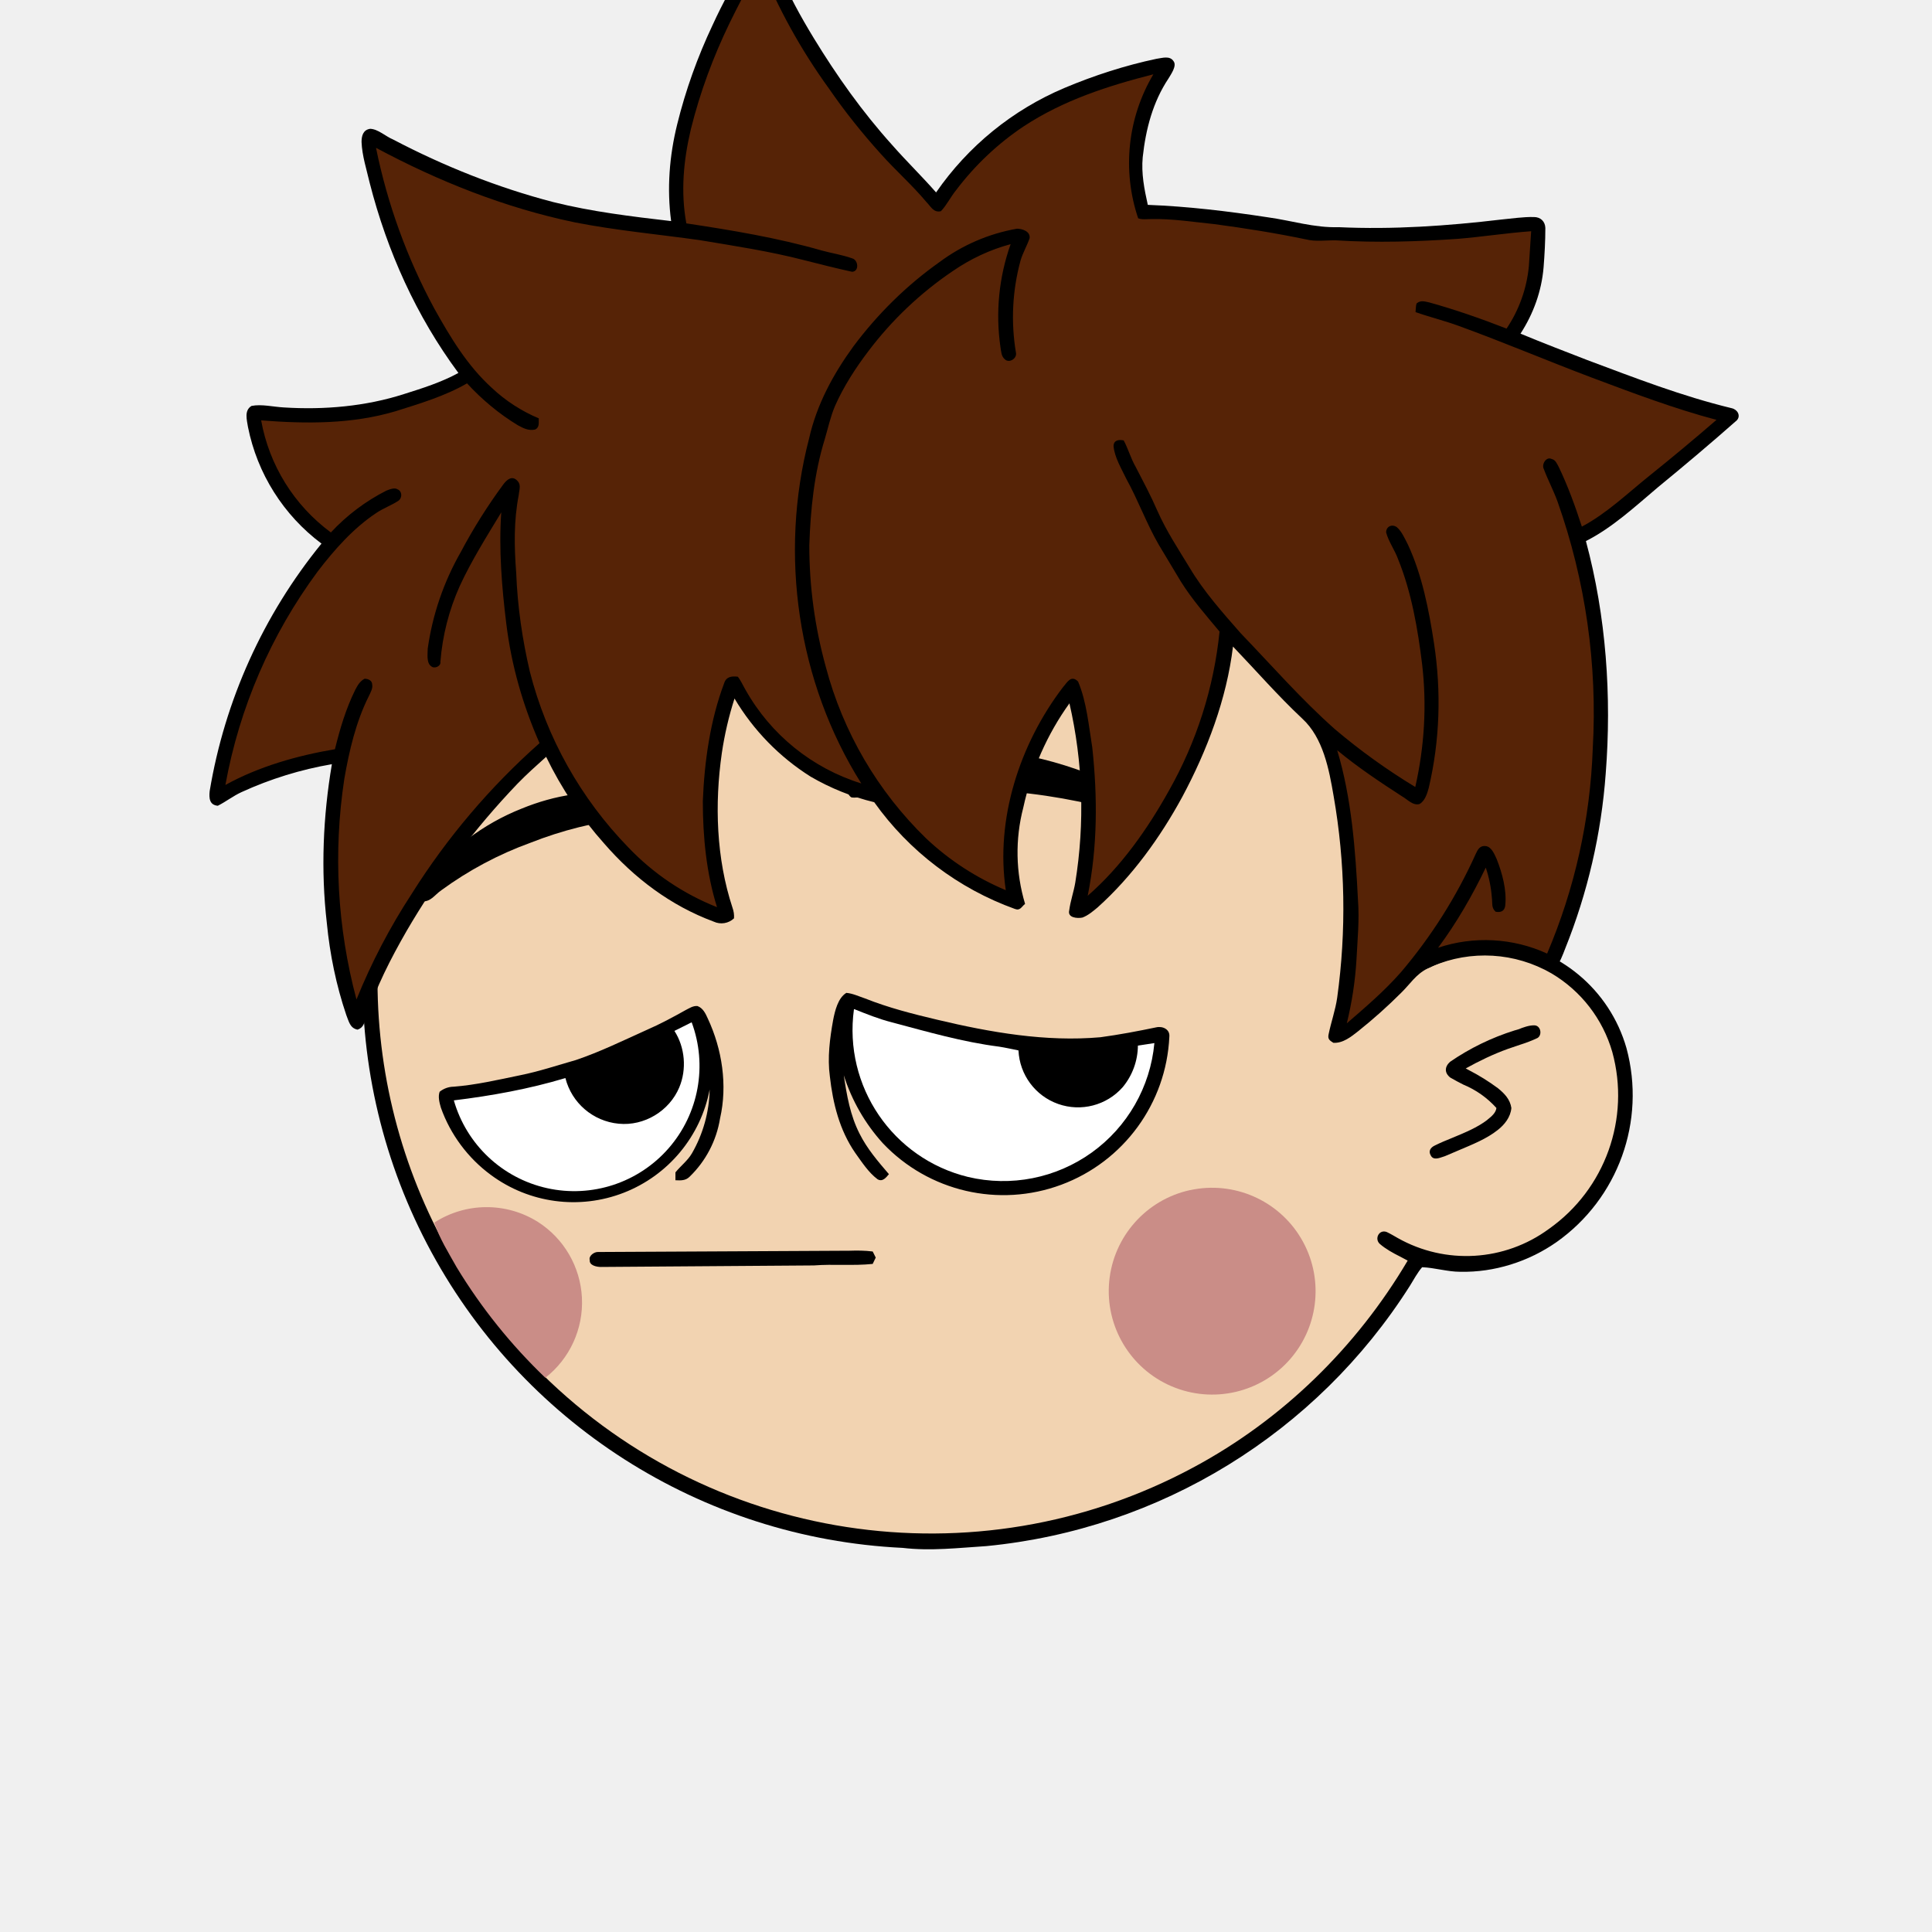
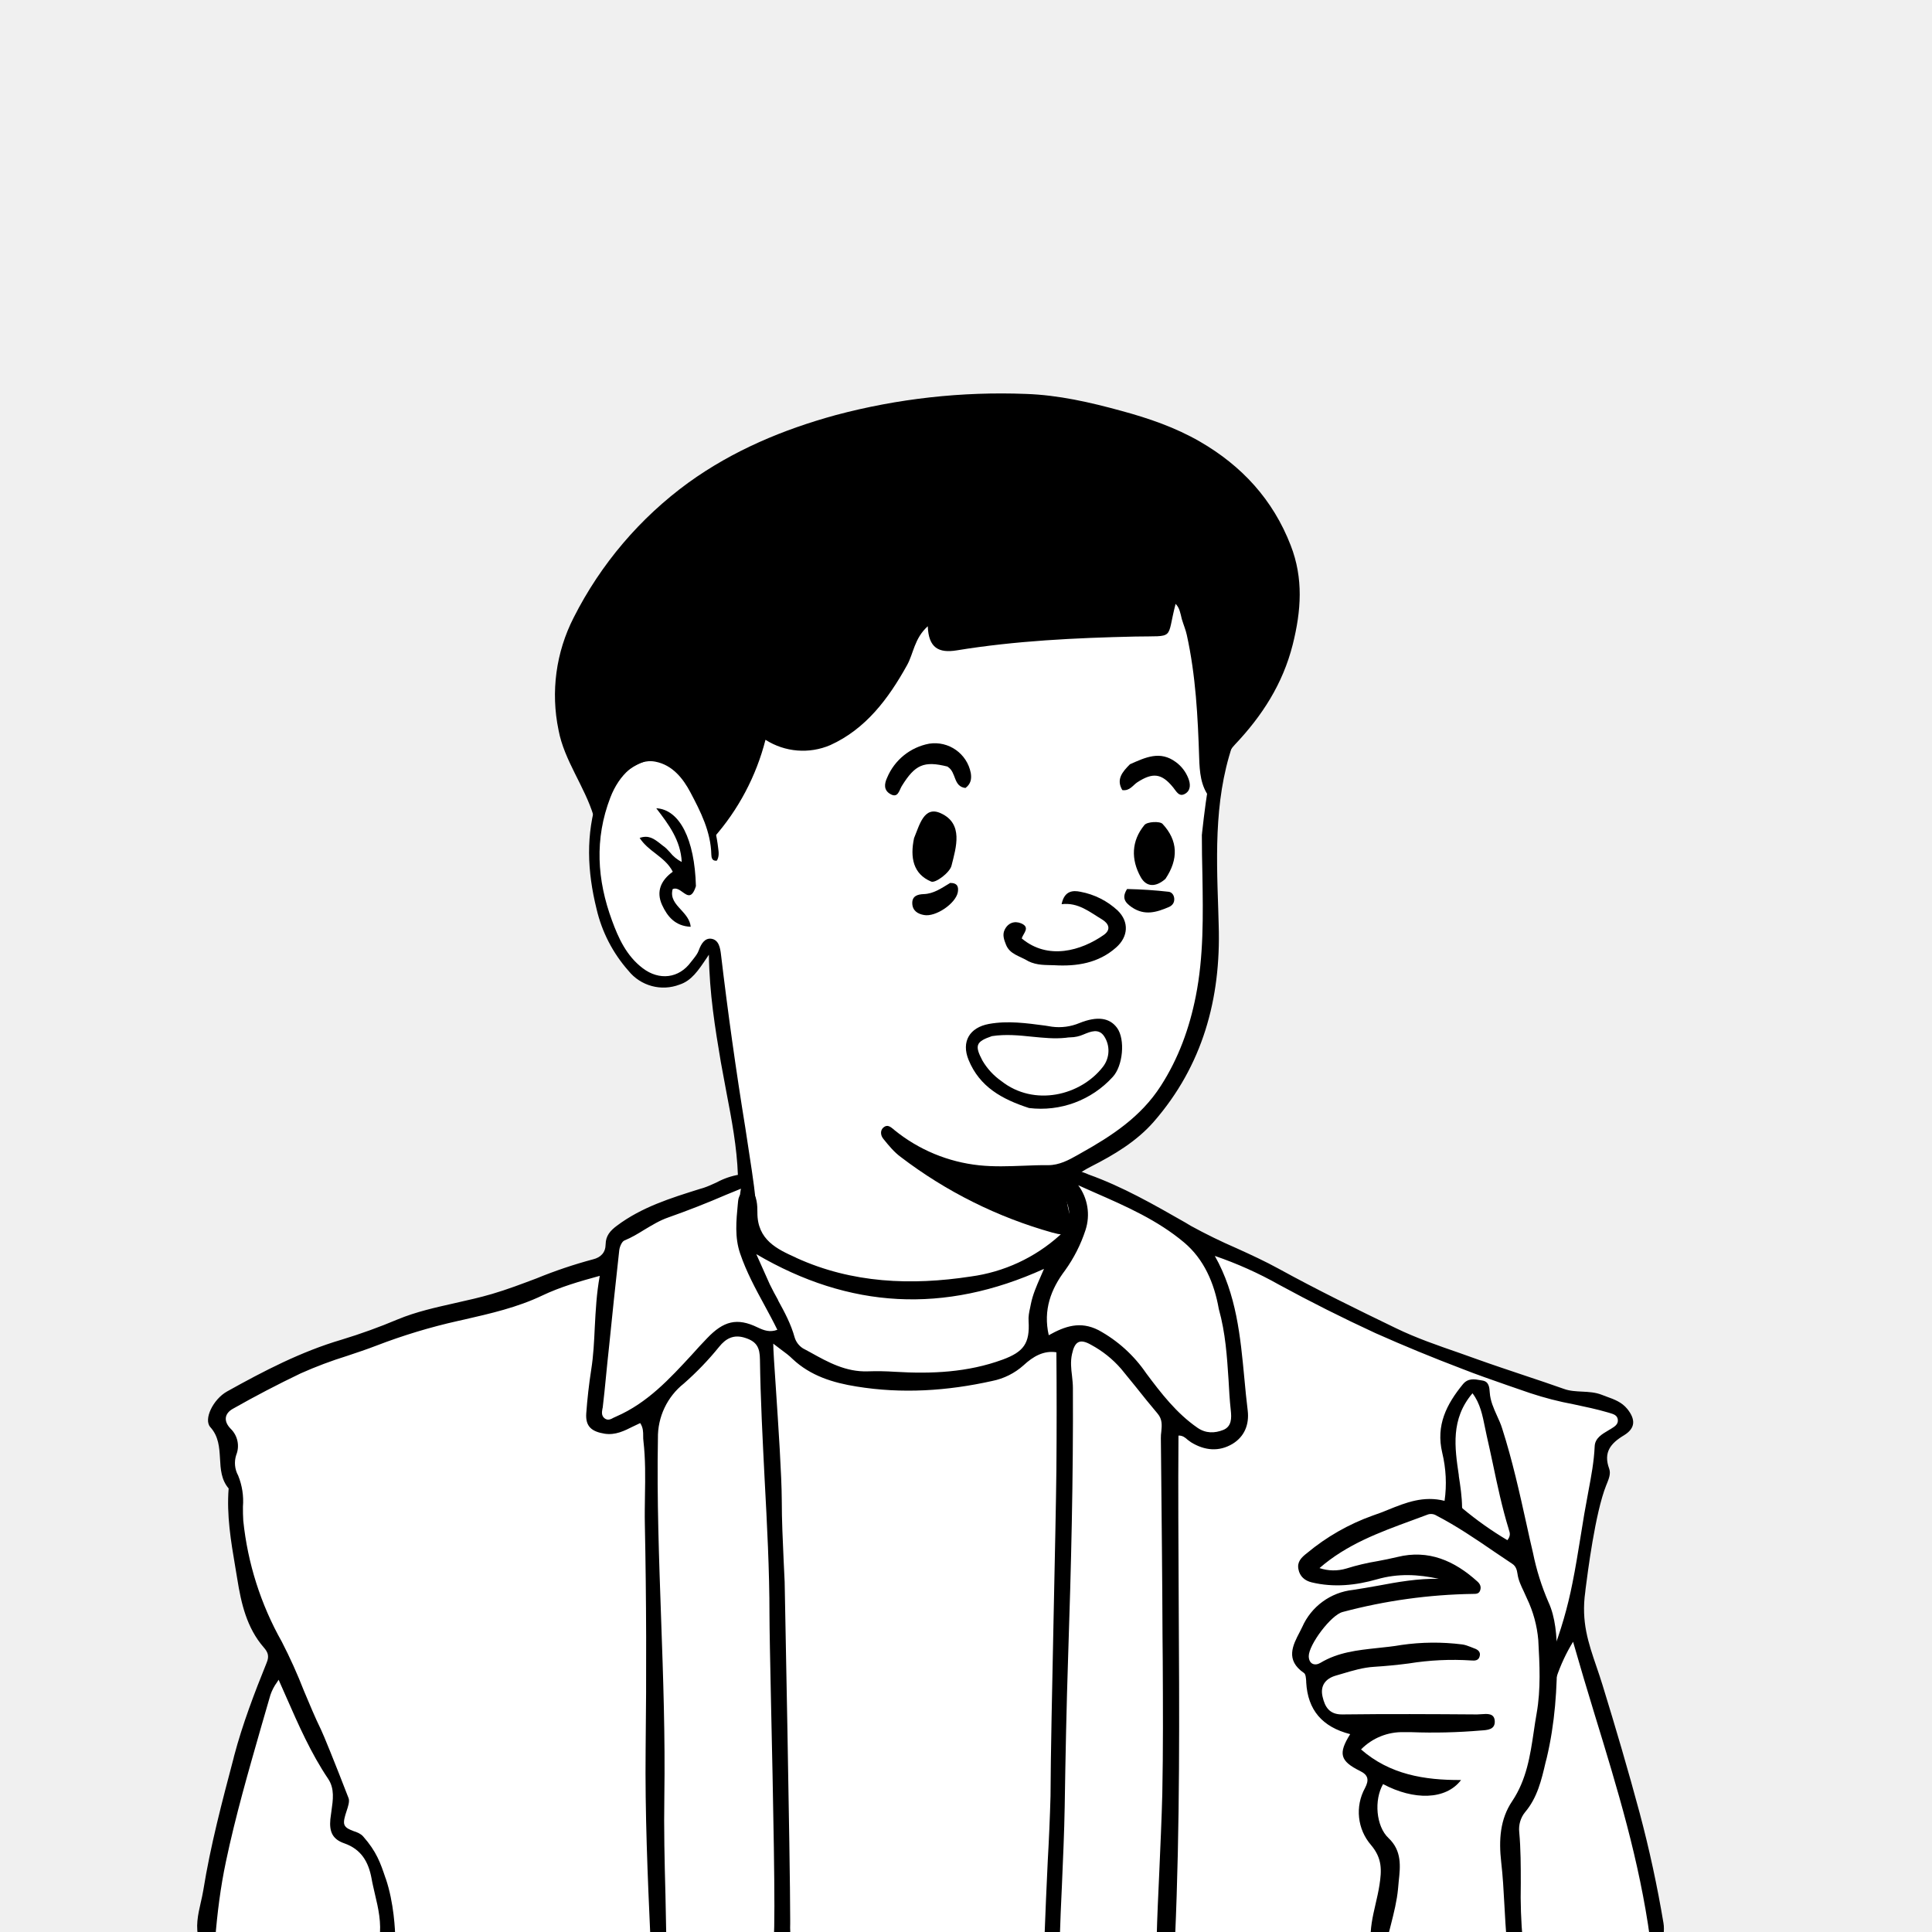
- <svg xmlns="http://www.w3.org/2000/svg" viewBox="0 0 762 762" fill="none" shape-rendering="auto" width="512" height="512">
+ <svg xmlns="http://www.w3.org/2000/svg" viewBox="0 0 1744 1744" fill="none" shape-rendering="auto" width="512" height="512">
  <mask id="viewboxMask">
-     <rect width="762" height="762" rx="0" ry="0" x="0" y="0" fill="#fff" />
+     <rect width="1744" height="1744" rx="0" ry="0" x="0" y="0" fill="#fff" />
  </mask>
  <g mask="url(#viewboxMask)">
-     <path d="M396 164.8a224.8 224.8 0 0 1 104.8 42.4c6.2 4.9 12.5 9.4 18 15a225.4 225.4 0 0 1 71.8 149 58.5 58.5 0 0 1 50.9 42.2 71 71 0 0 1-27.6 76.5c-11 7.7-24.5 12-38 11.7-5 0-10-1.6-15-1.8-1.9 2.2-3.3 4.9-4.8 7.3A223.3 223.3 0 0 1 389 609.8c-11 .7-21.9 2-33 .7a223.7 223.7 0 0 1-178.8-342.3A223.4 223.4 0 0 1 352 163.5c14.6-1.4 29.4-.3 44 1.3Z" fill="#000" />
-     <path fill-rule="evenodd" clip-rule="evenodd" d="M498.8 213.2A216 216 0 0 0 363 169c-13-.2-26.2 1.6-39 4a218 218 0 0 0-113.6 365.5 218.5 218.5 0 0 0 260.4 40.2c35-18.8 64.2-47.3 84.4-81.5l-3-1.6c-2.8-1.4-5.7-3-8-5-2.2-2-.3-5.8 2.7-4.7 1.5.7 3 1.6 4.4 2.4a55 55 0 0 0 59.6-3.6 64.5 64.5 0 0 0 25-69.8 53.1 53.1 0 0 0-24-31 52.6 52.6 0 0 0-47-2.8c-1.6.8-3.4 1.5-5 1.3-2.5-.2-2.8-4.2-.6-5.2 8-4 16.5-5.6 25.4-6.4a217 217 0 0 0-72-146.4c-4.4-4-8.7-8.1-13.9-11.3Zm107.6 196.2c2-1.2 1.3-5.1-1.4-5-2 0-4.2.8-6.2 1.6l-1.4.4a95.1 95.1 0 0 0-25.5 12.4c-2.2 2-2.2 4.4.1 6.2a92 92 0 0 0 5.2 2.8 36 36 0 0 1 13 9.2c-.2 1.9-2 3.4-3.4 4.5l-.2.2c-3.9 3-8.8 5-13.6 7-2.5 1-4.9 2-7.1 3.1-1.7.8-2.6 2.2-1.6 3.9 1 2 3.2 1.1 5 .5l.6-.2 5.4-2.3c5.4-2.3 11-4.5 15.4-8 2.7-2.1 5.1-5.1 5.4-8.7-.5-3.4-2.7-5.7-5.3-7.8a83 83 0 0 0-11.6-7.2l-1.1-.6c5.4-3 10.8-5.6 16.6-7.7l5-1.7a52 52 0 0 0 6.7-2.6Z" fill="#f2d3b1" />
-     <g transform="translate(-161 -83)">
-       <path d="M494.8 474.6c2.5.2 5 1.4 7.4 2.2 9.3 3.7 18.8 6.1 28.5 8.4 21 5 42.8 8.8 64.3 6.9 7.4-1 14.8-2.4 22-3.9 2.6-.6 5.5.8 5.2 3.7a65.5 65.5 0 0 1-113 42 72.5 72.5 0 0 1-15.4-26.8c1.2 8 2.5 15.7 6.2 23 3 6 7.3 11 11.6 16-1.1 1.3-2.5 3.2-4.5 2-3.6-2.7-6.2-6.8-8.8-10.4-6.2-9-8.8-19.5-10-30.2-1-7.3 0-15 1.3-22.2.7-3.6 1.9-8.7 5.2-10.7ZM436.1 479.8c2.2.8 3.2 3 4.1 5 5.6 12 7.8 26.2 4.8 39.3a41.1 41.1 0 0 1-12 23c-1.6 1.6-3.5 1.5-5.6 1.4v-3.1c2.1-2.6 4.8-4.6 6.5-7.5a52.5 52.5 0 0 0 7-25.2 54.7 54.7 0 0 1-86.3 33.7c-9-6.6-16-16-19.7-26.5-.6-2-1.2-4.4-.5-6.3a9 9 0 0 1 5.6-2c8.8-.7 17.4-2.7 26.1-4.5 7.5-1.5 14.6-3.9 22-6 9.5-3.2 18.9-7.8 28-11.9 5.3-2.3 10.3-5 15.3-7.8 1.4-.7 3-1.8 4.7-1.6Z" fill="#000" />
-       <path d="M497.9 481c5 2 9.7 3.9 14.8 5.2 13.9 3.7 28.1 7.8 42.3 9.6 2.6.4 5.2 1 7.7 1.5a23.5 23.5 0 0 0 41.1 14.5 26 26 0 0 0 6-16.4l6.5-1a59.9 59.9 0 0 1-73.5 52.8 59.7 59.7 0 0 1-45-66.1ZM433.8 486.2A49.4 49.4 0 1 1 340 517c14.8-1.8 29.7-4.5 44-8.8a24 24 0 0 0 21 18c10.1 1 20-5 23.9-14.3 3-7.1 2.3-15.8-1.9-22.3l6.8-3.4Z" fill="#fff" />
+     <g transform="translate(531 487)">
+       <path d="M554 727.7c-99.2 297-363.8 388.6-503.7 19.8-19.3-50.7 31-69.5 66.2-91.9 24.1-15.3 36.8-28.5 35.3-42.2-7-64.4-36.9-243.8-36.9-243.8l-3-5.8s.7-1.6-2.2 1.2c-3 3-9.9 34.2-37 34.2-24.5 0-49.2-10.9-61-86.3C7.2 285.6 9.6 214 40 201c12.5-5.3 24-7.2 35.2-.8 11.3 6.4-13-22 112-126C268.4 6.4 396.7-3.5 448.5 8 500.3 19.5 552 44.8 574.9 98.5c27.8 65-25.9 114.3-14 262.5-2.2 53.6.8 171.2-146.6 210.6-28 7.5-19.3 48.4 22.7 58.4 67 21 117 72.3 117 97.9" fill="#fff" />
+       <path fill-rule="evenodd" clip-rule="evenodd" d="m554 266.2.1-1.4c4.1-36.4 8.2-71.7 27.1-103.4 6.5 4.4 5.7 10 3.7 15.2-19.9 51.2-18 104.4-16.2 157.6l.4 14c2.1 66.4-14.5 126.8-58.7 177.5-15.4 17.6-35.8 29.8-56.5 40.3-21.4 11-25.9 20.1-19.2 43.6l.8 2.6c1.4 3.9 2.8 7.9-1 11.8-4.5 4.6-9.5 3.3-14.8 1.8l-.6-.1a406.4 406.4 0 0 1-137-68.3c-6-4.4-10.8-10.3-15.5-16.1l-.3-.4c-2.5-3-3-7.8.5-10.4 3.3-2.5 5.8-.5 8.7 1.8l1 .9a145.5 145.5 0 0 0 76.3 31.7c13.4 1.4 26.6.9 40 .4 7.4-.3 14.8-.6 22.3-.5 10.2 0 18.7-4.7 26.7-9.2l2.8-1.6c27.8-15.5 54.3-32.8 72.2-60.7 16.1-25 25.9-52.2 31.6-80.9 7.2-36.1 6.6-72.7 6-109.8-.3-12-.5-24.2-.5-36.4ZM50.6 190.8c21.9-1.7 34 11.2 44.3 26.3a140.4 140.4 0 0 1 22.4 61.5c.5 3.7 1 7.6-1.2 11.3-4.5.6-4.9-3-5-5.6-.5-20.7-9.7-38.7-18.9-56.1-6.6-12.5-16.2-24.6-31.4-27.6-17.2-3.5-33 12-40.8 32.2-14.5 37.6-12 74.6 1.4 111 5.8 15.9 13.1 32.1 27.8 43.2 14.8 11.3 32.7 9.3 43.6-5.7l2-2.5c2-2.6 4-5.1 5-8 2.1-5.8 5.4-11.2 11.3-10.4 6.8 1 8 8.3 8.7 14a3661 3661 0 0 0 22 156.7l5.9 38.8c2.6 17.1 5.6 41.7 3.6 52.1a28 28 0 0 0-.3 2.2c-.4 2.8-.6 5-4.2 5.5-4.9.8-7-2-7.7-6.4-2.3-17-3-23.6-4-49.6-.9-25.2-5.6-50-10.4-74.9l-5-27c-5.2-30.8-10.3-62-10.8-97l-2 3c-7.6 11.3-13.7 20.5-24.5 24a40.5 40.5 0 0 1-46.1-12.5 127.8 127.8 0 0 1-28.8-55.8c-8.4-34-9.9-67.1.9-100.6 5.2-16.1 23.7-44.7 42.2-42Zm34.6 127.5c4.4 3.2 8.4 6 12-5.4-1.1-42.2-14.7-69.2-35.8-70.3 11.2 14.6 22 28.8 23 48.5a32.3 32.3 0 0 1-10.7-8.8c-2-2.2-4-4.4-6.5-6l-3-2.4c-4.8-3.6-9.7-7.4-17.8-4.5 3.8 5.8 9 10 14.3 14 6 4.7 12 9.3 15.6 16.5-10.6 7.7-15.2 17.7-9.7 29.9 4.8 10.5 11.9 19.2 25.9 19.8-.6-6.3-4.7-10.9-8.8-15.4-5-5.4-9.7-10.6-7.5-18.6 3.2-1.5 6.2.7 9 2.7Z" fill="#000" />
    </g>
-     <g transform="translate(-161 -83)">
-       <path d="M545 378.5c24.7 1 48 9 69.5 21 2.2 1.3 4.9 2.5 6.8 4.3 1.3 2.4-.4 5.1-3.2 4.2a234.2 234.2 0 0 0-51-12c-20.4-2.4-40-3.7-60.3-.1-3.2.4-6.9 2.1-10 1.6-2.7-1.7-1.3-6.1 1.2-7.4a78.6 78.6 0 0 1 47-11.6ZM408 397c3.5.6 6.6 1.8 9.6 3.7a54 54 0 0 0-.3 3.6c-2.7.8-5.5 1.1-8.2 1.4a152 152 0 0 0-38.9 9.7 140.6 140.6 0 0 0-35.1 18.7c-2.9 2-4.2 4.8-8.1 4.4l-1.5-2.6c.9-1.6 1.6-3.2 2.7-4.7a90 90 0 0 1 38.6-29.3c12.7-5.2 27.6-8 41.2-5Z" fill="#000" />
+     <g transform="translate(178 1057)">
+       <path d="M1312 691.3 3 694s25.8-189 56.2-235.7c16.3-25-10.6-45-16.4-70.3-5.8-25.2-11.8-57.9-10.5-67.4 1.2-9.5-1.4-29.3-4.3-43.3-3-14-.2-28.3-7-40.5-7-12.1-8-25 0-30.7 8-5.8 341.2-123.5 341.2-123.5L372.5 61s47-34.8 72.2-40.7c25.2-5.9 47.1-9.7 47.1-9.7s-5.2 24.3-1.4 36.6c4 12.4 81.6 64 143.2 59 84.4 0 150.9-40.4 156.3-56 5.4-15.5-3.3-18.8-6.6-31.7C779.9 5.7 788 1 802.6 9c14.5 8 211.3 110.9 254 130.4 42.6 19.6 202.6 69.4 202.6 69.4s30.2 8.8 26.7 17.2c-7.6 17.9-24.1 1-24.1 49.6 0 30-25.3 125.6-25.3 125.6s39.6 123.7 46.2 148.2c6.7 24.5 29.3 142 29.3 142Z" fill="#fff" />
+       <mask id="bodyVariant05-a" style="mask-type:luminance" maskUnits="userSpaceOnUse" x="516" y="231" width="267" height="460">
+         <path d="m528 691-12-460h266.5L773 691H528Z" fill="#fff" />
+       </mask>
+       <g mask="url(#bodyVariant05-a)">
+         <g transform="translate(396 278)" />
+       </g>
+       <path fill-rule="evenodd" clip-rule="evenodd" d="M409.2 694c-2.6-57.2-5-114.3-4.4-171.6.8-67.8.7-135.8-.7-203.6-.2-8.6 0-17.2.1-25.7.3-16.5.5-33-1.4-49.5-.2-1.4-.2-2.8-.2-4.3 0-3.7 0-7.6-2.7-11.7l-6.3 3c-8 4-16 8.1-25.8 6.6-11.6-1.9-17.4-6.4-16.6-18.3a489 489 0 0 1 4.5-39.6c2-12.6 2.6-25.3 3.2-38.2.8-15.2 1.6-30.7 4.5-46.4-18.3 5-35.6 10-52 17.8-22.4 10.7-46.6 16.2-70.6 21.7l-5.4 1.2c-25 5.6-49.5 13-73.4 22.2-8.8 3.4-17.8 6.4-26.8 9.4a376.2 376.2 0 0 0-41.7 15.7 993.2 993.2 0 0 0-61.3 32c-7.5 4.2-8.7 11.1-2 18a21.7 21.7 0 0 1 5 23.8A23.5 23.5 0 0 0 37 275a61.3 61.3 0 0 1 4.3 28c0 4.3 0 8.6.3 12.7a281 281 0 0 0 34.8 109.3 467.7 467.7 0 0 1 20 44.4c5 11.8 9.8 23.6 15.4 35 2 4 12.6 30 24.9 61.9 1 2.8-.4 7.2-1.9 11.7-1.5 4.6-3 9.3-1.9 12.2 1.2 3 4.6 4.3 8.2 5.7 3.2 1 6.4 2.3 8.6 4.7 12.2 13.8 15.7 24 20.3 37.7l.2.4c7.5 22.1 8.5 47 8.6 54a32.6 32.6 0 0 1-14.3.2c2-14.3-1-27.3-4.1-40.3-1-4.6-2.2-9.2-3-13.9-2.8-15.3-9.5-26.4-24.5-31.7-10.5-3.6-13.8-10.2-12.7-21.8l1-7.5c1.4-9.9 3-20.1-3-29-15.5-23-26.6-48.3-37.9-74l-6.8-15.4-1.4 2.2a42.5 42.5 0 0 0-6 11.5l-8.4 29C46.2 542.2 34.6 582.3 26 623.2c-5 23.5-7.9 47-9.8 70.8H1.7c-3.5-11.5-1-22.5 1.5-33.5a185 185 0 0 0 2.3-11.1C12 609 22.4 569.7 32.8 530.3l.5-2.1c7.7-29.1 18.3-56.8 29.5-84.5 2.3-5.6 1.2-9.2-2.8-13.7-15.2-17.5-20.3-39.6-23.8-61.6l-1.8-10.8c-4-23.5-7.9-47-6-71-6.7-7.8-7.3-17.4-7.8-27-.6-10-1.2-20-8.7-28.3-6.4-7 2.5-25.2 15-32.2 33.2-18.5 66.8-36 103.5-46.8A517 517 0 0 0 181 134c16.9-7 34.5-10.8 52.1-14.8 11.2-2.5 22.3-5 33.2-8.2 13.6-4 26.7-9 40-14a420.5 420.5 0 0 1 51-17.2c7-1.7 11.3-6.1 11.4-13.6.1-7.7 4.2-12.3 10.1-16.7 22.5-16.9 48.7-25 74.8-33.2l3.4-1c4.2-1.4 8.1-3.2 12-5a65 65 0 0 1 20.5-7c3.3-.6 6.5-1.2 10.2 0 2 6.6-2 9.9-6.8 11.9l-15.4 6.3A806.2 806.2 0 0 1 425.2 42c-7.8 2.7-14.7 7-21.6 11.1-5.8 3.6-11.6 7.1-18 9.7-2.3 1-4.2 5.6-4.6 8.7-3.3 29.3-6.3 58.6-9.3 88l-1.4 13.2-1.4 14.1c-.8 8.6-1.7 17-2.7 25.6 0 .8-.2 1.5-.4 2.3-.5 3-1 6.1 1.8 8.5 3 2.4 5.7 1 8.4-.5l2.2-1c28.3-12.3 48.4-34.2 68.5-56 4.5-5 9-10 13.6-14.7 14.7-15.4 26.9-18.9 45.7-9.7 5.7 2.7 10.9 4.6 17.7 2.1-3.6-7.4-7.5-14.6-11.4-21.8-8.4-15.4-16.6-30.6-22.2-47.1-5-14.6-3.5-29.6-2.1-44.4l.3-3c.5-5.6 4.3-10.2 11.4-10.7 5.9 5.8 6 15.3 6 21-.2 25 18.1 33.3 34.7 40.8l.5.3c50.3 22.9 103.7 25 157.4 16.8a149.8 149.8 0 0 0 80.3-37.2c11.4-10.4 10-22.9 4.5-34.3-4.5-9-1.5-14.8 3.7-20.6 4.7-5.2 10.3-3 15.5-1l2.3 1c30.8 11 59 27.2 87.4 43.4l5 3a493 493 0 0 0 41.3 20.2c12.8 5.8 25.6 11.7 38 18.5 34.6 19 70.1 36.4 105.7 53.6 18.5 9 38.1 15.7 57.7 22.5l16.3 5.8c13.9 5 27.9 9.6 41.8 14.3 12 4 24 8 35.8 12.2 5.4 2 11 2.2 16.6 2.5 5.9.3 11.8.6 17.5 2.8l4.5 1.7c7 2.5 13.8 5 18.8 11.2 7.6 9.5 7.3 17.4-3 23.7-12.2 7.3-18.8 15.5-13.4 30.2 1.6 4.4-.3 9-2 13.3l-.5 1.2-.2.5c-10 25-16.8 79.6-18.6 93.4l-.3 2.8c-3.8 27 2.8 46 10.2 67.7a558 558 0 0 1 5.4 16.4c11.8 38.4 23.2 77 33.6 115.8a1073 1073 0 0 1 21.4 99c.6 3.4.4 7 .2 11v3a25.1 25.1 0 0 1-12.3.2c-9.4-69.9-29.7-136.2-50-202.4A3709 3709 0 0 1 1242 425a158 158 0 0 0-15 32.1 238.2 238.2 0 0 1-50.9 90l-1.2 1.3c-4 4.4-8.8 9.5-8 13.1 2.7 13-3.9 20.6-10.8 28.6l-3.2 3.8a41.5 41.5 0 0 0-8.6 20c-1.3 8.2-2.8 16.4-4.3 24.6a383.2 383.2 0 0 0-7.3 55.5h-14.3c2-6.1 2.4-13.2 3-22.2a250.7 250.7 0 0 1 11.8-67c.7-4 1.7-9.9 11-19.5 8.5-8.6 8.4-18.8 8.3-25.2 0-2.4 0-4.2.4-5.2 5.6-14.2 25.4-39.5 35.1-52 3-3.7 5-6.3 5.4-7.1 23.1-38 39.4-79.9 48-123.6 2.8-13.7 5-27.6 7.3-41.6a1160 1160 0 0 1 7.2-41.8c2.5-13.3 5-26.5 5.6-40.2.3-7.4 6.6-11 12.5-14.5l1.3-.8.5-.2.4-.3c3.2-2 6.7-4 6.2-8.3-.5-4-3.9-5-7.3-6l-1.3-.4c-10.2-3-20.7-5.2-31.1-7.4a299.7 299.7 0 0 1-39.6-10.2l-20.3-7c-13.9-4.9-27.7-9.6-41.3-15a1511.4 1511.4 0 0 1-77.9-32.1 1475.9 1475.9 0 0 1-87-43.7 346 346 0 0 0-58-26c19.6 34.7 23.1 72.8 26.7 110.8.9 9.7 1.8 19.3 3 28.8 1.5 12.7-3 23.5-13.6 30-12.3 7.4-25.3 6.2-37.6-1.4l-3-2.2c-2.2-2-4.6-4-8.3-3.8-.4 49.6 0 99.2.2 148.8.6 101.4 1.2 203-3.3 305a41.8 41.8 0 0 1-16.6.3c.5-20.4 1.5-40.6 2.4-60.7 1-23.4 2.1-46.7 2.7-70 .8-39.9.6-79.7.4-119.6l-.2-22.4c-.2-53-.8-106.1-1.3-159.2l-.2-19.9c0-2 .1-4 .4-5.9.5-5.5 1.1-11-3.3-16.2-6.8-8-13.3-16.1-19.8-24.3L834 178.6a96 96 0 0 0-27-21.6c-10.4-6-14.9-3-17.3 8.3-1.5 6.7-.8 13.2 0 19.7.4 3.7.8 7.4.8 11 .4 80.8-1.6 161.5-4.3 242.2-1.5 45-2.4 90.3-3.1 135.4-.4 23.7-1.5 47.4-2.5 71-.8 16.5-1.5 33-2 49.6-4 0-9.9-.5-13.8-1.3.8-23.1 2-48.1 3-70.2a1987 1987 0 0 0 2.5-58.5c.1-34.5 1.5-99.8 2.8-162.4 1.1-52.7 2.2-103.4 2.5-132.4a6422.8 6422.8 0 0 0 0-105.7c-11.4-1.8-21 3.7-29.6 11.7a60 60 0 0 1-28.4 14.2c-40.4 9-81.3 11.7-122.4 5-21.3-3.4-41.6-9.6-57.9-25-3-3-6.5-5.6-10.6-8.6a374 374 0 0 1-6.7-5.1c0 4.7 1 20.7 2.4 40.7 2.2 33.3 5.2 77.9 5.3 100.7 0 18.2.9 36.4 1.7 54.6l.9 19c0 2.4 5 251 5 305.2v3.5c-.1 4.8-.3 9.7 1.7 14.4-5.6.1-11-.2-16.6-1 1.8-17.9-.6-131.4-2.4-212.6-.8-37.8-1.4-68.6-1.4-79.5 0-41-2.2-82.1-4.4-123.1-1.8-35.9-3.7-71.7-4.2-107.6-.1-10.7-2.9-16.2-13.3-19.5-10.6-3.5-17.7.8-23.5 8-9.7 12-20.3 23-31.9 33.2a61.8 61.8 0 0 0-23.4 49.5c-1 54.5 1 108.8 2.9 163.2 1.9 53.2 3.7 106.4 2.9 159.6-.5 29.7.2 59.5 1 89.2l.8 40.6h-14.3Zm513-569.4c-4.1-23.4-13.4-45-31.4-60.1-23.8-20-52.1-32.5-80.7-45l-14.8-6.6a44.6 44.6 0 0 1 6.6 40.4 133 133 0 0 1-18.5 36.5c-12.7 16.8-19.9 35.7-14.7 58.5 14.7-8.2 28.4-13 44.9-4.6a123.6 123.6 0 0 1 43.1 39c13.6 18.2 27.3 36 46.2 49.1 7.6 5.3 15.7 5 23.3 2 7.7-3.1 7.6-10.8 6.8-17.9-1-9-1.5-18.1-2-27.3-1.4-21-2.7-42.2-8.8-64Zm-397.8-8c-2.6-4.6-5.1-9.3-7.5-14.2a24155 24155 0 0 0-12.2-27.3c84 49.3 169.7 54.2 259.7 13.3l-3.2 7.4c-3.6 8.2-7 16-8.7 24.6l-.6 3c-.9 4-1.7 8-1.4 12.2 1.2 20-4.4 27.7-23.4 34.7-31.6 11.6-64.2 13-97.3 11a243 243 0 0 0-24.4-.4c-19.7.7-35.9-8.2-52-17.2l-6.5-3.5a17.8 17.8 0 0 1-7.6-10c-3.3-12-9.1-22.8-15-33.5Z" fill="#000" />
    </g>
-     <g transform="translate(-161 -83)">
-       <path d="M496 576.3c3-.1 6.1-.1 9.2.3l1.2 2.4-1.2 2.5c-7.7.8-15.5 0-23.2.6l-84 .6c-1.7 0-4.6-.6-4.4-2.7-.5-1.7 1.8-3.3 3.3-3.2l99-.5Z" fill="#000" />
+     <g transform="translate(266 207)">
+       <path d="M800.8 351.8c-1.3-5.4-2-10.1-5.6-13.7-8.6 33 .4 28.8-36.4 29.5-54 1.2-108 3.8-161.3 12.5-16.2 2.6-25.3-2.3-26-21.8-12.3 11.1-12.8 24.7-18.8 35.3-16.7 30.1-37.2 57.5-69.2 72a62.7 62.7 0 0 1-58.5-4.8 213.4 213.4 0 0 1-47 88.7c-7.4-10.8-8.6-23.7-12.1-35.5-5.7-18.7-21-33.8-39-35.3-13.4-1.2-36 13.6-42.4 27.5-3.7 8-7.8 15.9-11.7 23.6-1.6-.2-3-.1-3-.4-8.2-26.8-26.5-50-31.6-77.3a154 154 0 0 1 13.7-101.7 340.8 340.8 0 0 1 103.5-121.7c40.5-29.2 85.6-48 133-61a579 579 0 0 1 171.8-19.1c29.2 1 57.7 7.5 86.1 15.3 24.7 6.7 48.6 14.9 70.8 27.7 37.9 21.9 66 52.4 82 93.7 11.6 29.8 9.5 59 1.8 89.7-9 35.5-27.6 64.2-52.2 90.2-9.6 10.2-12.6 23.7-15.8 36.8-1 4.1-.2 8.7-7 10.8-8.1-10.3-9-23.3-9.4-35.3-1.2-37.5-3.1-74.7-11.2-111.4-1-4.6-2.9-9-4.5-14.3Z" fill="#000" />
    </g>
-     <g transform="translate(-161 -83)">
-       <path d="M630.4 552.4a40.8 40.8 0 0 1 39.5 66.6 40.8 40.8 0 1 1-39.6-66.6ZM373.1 564.9a37.7 37.7 0 0 1 3 61.5 213 213 0 0 1-35-43.6c-3.3-5.9-6.7-11.2-8.8-17.6a38 38 0 0 1 40.8-.3Z" fill="#CA8D87" />
+     <g transform="translate(791 871)">
+       <path d="M104.4 64.4c-14.7 4.9-15.7 8.4-8.6 22a59 59 0 0 0 17 18.4c29.7 23.5 71.7 13.1 91.8-12.8 6.2-8 6.6-19.1 1-27.6-5.4-8.1-13.8-3.4-20.8-.7-4.5 1.8-9.1 1.5-13.7 2-21.7 2.6-43-5-66.7-1.3Z" fill="#fff" />
+       <path fill-rule="evenodd" clip-rule="evenodd" d="M83.3 85.7c10 24.5 30.3 35.6 54.6 43.5a87.6 87.6 0 0 0 75.5-28c9.3-9.9 11.5-33.9 4-44.3-6.7-9.2-17.8-10.9-34-4.4a48 48 0 0 1-24.8 3.3l-6.2-1c-16.8-2.2-33.5-4.6-50.7-1.5-17.4 3.2-25.1 15.9-18.4 32.4Zm12.5.6c-7.1-13.5-6-17 8.6-22 12.5-1.9 24.4-.7 36 .5 10.3 1 20.4 2.1 30.7 1 1.3-.3 2.7-.3 4.1-.4a30.3 30.3 0 0 0 11.9-2.6c6.5-2.7 13.7-5.7 18.6 1.6a23.7 23.7 0 0 1-1.1 27.6c-20.1 26-62.1 36.3-91.8 12.8a59 59 0 0 1-17-18.5Z" fill="#000" />
    </g>
-     <g transform="translate(-161 -83)" />
-     <g transform="translate(-161 -83)">
-       <path d="M459.2 60c1.2-.4 2.6-.6 4-.6 2 3.8 3.2 7.7 4.8 11.7 3.8 9.4 8.7 18.3 14 27 9.1 14.9 19.1 29 30.8 42 5.7 6.5 11.8 12.4 17.4 18.8a116.8 116.8 0 0 1 50.6-41.2c11.6-4.9 24-8.9 36.3-11.5 2.3-.3 5.3-1.4 6.8 1 1.3 1.8-1 5-2 6.7-6.2 9.3-9 20-10.2 31.1-.6 6.4.6 12.5 2 18.8 15.8.6 31.6 2.5 47.3 4.9 9.5 1.3 18.3 4.2 28 3.9 21.3 1 42.9-.5 64-3 4.3-.4 8.7-1.1 13-1 2.6 0 4.4 1.7 4.5 4.3 0 5.2-.3 10.5-.7 15.6-.8 9.4-4 18.2-9.1 26.1 8.7 3.6 17.5 7 26.3 10.4 19 7.1 37.2 14.2 57 19 2.3.5 3.7 3 2 4.8-10.2 9-20.5 17.7-31 26.3-8.9 7.5-18 16-28.5 21.3 8 29.7 10.2 61.2 7.8 91.8a230 230 0 0 1-16 69c-1 2.6-2 5.3-3.7 7.5-.7 1-2.3 1.2-3.4.8-3-1-6-2.7-9-3.7A50.5 50.5 0 0 0 724 465c-4.6 2.3-6.8 6.1-10.4 9.6-5.3 5.3-11 10.4-16.9 15.1-2.8 2.2-6 4.8-9.8 4.6-1.4-.9-2.3-1.4-1.9-3.3 1-4.9 2.7-9.6 3.4-14.5A257 257 0 0 0 687 397c-1.8-10.5-4.1-23-12.4-30.6-9.6-9-18.2-18.9-27.3-28.4-2.5 20.7-10.2 41-20 59.3-8.7 16-19.8 31.4-33.4 43.6-1.8 1.5-3.8 3.2-6 4-2 .4-5.9.1-5.2-2.8.5-3.8 1.8-7.4 2.4-11a184.3 184.3 0 0 0-2.3-70.7c-8.8 12.2-15 26.4-18.2 41.1a70.4 70.4 0 0 0 .7 38c-1.4 1.1-1.9 2.8-4 2a116.6 116.6 0 0 1-55.5-42.1 93.6 93.6 0 0 1-25.1-10.1 91.8 91.8 0 0 1-30-30.8 135 135 0 0 0-5 21.5c-2.9 20.1-2.2 41.6 4.2 61 .5 1.4.7 2.8.6 4.2a7.2 7.2 0 0 1-8 1.3c-17-6.3-31.4-17.2-43.2-30.8a148.7 148.7 0 0 1-22.9-34.2c-3.8 3.4-7.7 6.9-11.3 10.6a308.8 308.8 0 0 0-43.8 58.2c-6.2 10.8-12 22.1-15.8 34-.9 2-1 4-3.5 4.8-3-.6-3.4-3.3-4.4-5.7-4-11.8-6.5-24-7.7-36.4-2.4-20.8-1.5-42 2-62.6a144.4 144.4 0 0 0-35.6 11c-3.3 1.5-6.2 3.8-9.4 5.4-3.3-.3-3.5-3-3.2-5.8a208.8 208.8 0 0 1 44.1-97.6 76 76 0 0 1-29-46c-.4-2.7-1.6-6.5 1.4-8.3 4-.8 8.7.4 12.8.6 15.8 1 32.2-.4 47.4-5.3 7.3-2.3 14.6-4.6 21.4-8.3-16.6-22.4-28.1-48-35-75-1.2-5.2-3-10.7-3.2-16.1 0-2.4.6-4.8 3.4-5.2 3.1.1 6.1 3 9 4.2 20 10.5 41.3 19 63.2 24.7 15.2 3.8 31 5.7 46.5 7.5-1.7-12.8-.7-25.7 2.4-38.2 3.3-13.4 8-26.5 13.9-39 4.1-9 9-17.6 13.4-26.6 1.1-2.1 2.2-4.6 3.8-6.4Z" fill="#000" />
-       <path d="M460.8 68.8A230 230 0 0 0 488 118c6.2 9 13 17.5 20.4 25.7 5.8 6.5 12.3 12.2 18 19 1.7 1.7 2.8 4.3 5.7 3.6 2.3-2.4 3.8-5.6 6-8.3 7.4-9.8 16.5-18.4 26.7-25.2 15.7-10.3 33.1-15.9 51.1-20.5a68.4 68.4 0 0 0-6 56.8c1.6.6 3.5.3 5.1.3 8.3-.2 17 1.2 25 2 12 1.6 24 3.5 36 6 4 1 8 .3 12 .4 16 1 32 .5 48-.6 9.7-.8 19.2-2.3 28.9-3L764 188a53 53 0 0 1-8.8 24.6c-10-3.9-20-7.4-30.4-10.3-1.9-.4-3.5-1-5.1.4-.3 1-.3 2.3-.4 3.4 5.7 2 11.5 3.4 17.2 5.5 17.6 6.4 35 13.8 52.5 20.4 16 6 32.4 12.2 49 16.6a914.7 914.7 0 0 1-26.4 22c-8.6 6.9-17 15-26.7 20.1-2.6-8-5.5-16-9.1-23.5-.8-1.4-1.2-2.8-2.9-3.2-2-1-4 2.1-3 4 1.6 4.3 3.8 8.4 5.4 12.8a249.4 249.4 0 0 1 13.9 97.4 227 227 0 0 1-18 80.9c-13.5-6.2-29-7-43-2.3 7.3-9.8 13.5-20.6 18.8-31.6a48 48 0 0 1 2.4 11.8c.3 2.1-.3 4 1.5 5.6 2.1.4 3.6-.3 3.8-2.6.6-6-1.2-12.6-3.4-18.2-.9-1.9-2-4.8-4.3-5.1-2.3-.3-3.2 1.4-4 3.2a196.8 196.8 0 0 1-29.5 46.6c-6.5 7.4-13.9 13.7-21.3 20.1 2-8.2 3.3-16.6 3.8-25 .4-8 1.2-15.7.6-23.6-1-19.7-2.5-40.2-8.2-59.1 8.1 6.7 16.8 12.5 25.6 18.2 2 1.1 4.3 3.8 6.9 3 2.1-1.2 3-4.1 3.6-6.3 4.4-18.7 5-38 2.1-57-2-13.1-4.7-27-10.3-39-1.2-2.3-2.4-5.2-4.4-6.9-1.9-1.3-4.2-.3-4.2 2.1 1 3.7 3.4 6.9 4.7 10.5 5.3 13 7.8 27.6 9.5 41.5 1.9 16.2.9 32.5-2.7 48.4a246.7 246.7 0 0 1-31.7-22.8c-13.2-11.7-24.8-25-37.2-37.9-7.1-8.1-14.6-16.5-20.1-25.8-4.5-7.4-9.2-14.5-12.7-22.4-2.6-6-5.6-11.6-8.6-17.4-1.9-3.3-2.9-7-4.7-10.4-2-.4-4-.1-4 2.3.4 4.4 3.1 8.8 5 12.8 4.7 8.5 8 17.7 12.8 26l8.7 14.5c4.5 7.2 9.9 13.3 15.3 19.8a160 160 0 0 1-20 62.8c-8.4 15.1-18.9 30-32 41.4 3.9-19.4 3.9-39 1.8-58.5-1.4-8.5-2.2-18-5.6-26-2.8-2.8-4.3.4-6 2.3-17 22.3-26.7 52-22.5 80a104.9 104.9 0 0 1-31.4-20.4 146.4 146.4 0 0 1-39.6-67.7 179.6 179.6 0 0 1-6.5-48c.5-14.2 1.9-28.2 6.1-41.8 1.3-4.4 2.2-8.7 4-13 3.4-7.7 8.1-15 13.2-21.7a139.9 139.9 0 0 1 33.3-31.6c7-4.8 14.6-8.4 22.8-10.6a85 85 0 0 0-4 40.7c.3 1.7.3 3.5 1.7 4.7 1.7 1.7 4.9-.3 4.4-2.6a84.7 84.7 0 0 1 1.8-36.3c.9-3.1 2.6-5.9 3.6-8.9.3-2.7-3-3.7-5-3.7a72.1 72.1 0 0 0-30.6 13.2c-13 9.2-24.4 20.5-33.9 33.2-8 11-14.5 23-17.5 36.4-11.9 45.6-4.6 96 20.6 136a79.4 79.4 0 0 1-45.7-37c-1-1.7-1.8-3.6-3-5.1-2.5-.3-4.6 0-5.4 2.6-5.5 14.6-7.8 31-8.4 46.5 0 14 1.4 28.4 5.6 41.8a98.4 98.4 0 0 1-35-23.6A154 154 0 0 1 370 348c-3-12.8-4.9-25.9-5.4-39-.8-10.4-1-20.5 1-30.8.2-2.3 1.2-4.2-1-6-1.9-1.5-3.6 0-4.9 1.6a213.4 213.4 0 0 0-17 27 106.7 106.7 0 0 0-13 38c0 2-.6 5.7 1.4 7 1.2 1.1 3.9 0 3.6-1.8a90 90 0 0 1 7.6-29.8c4.6-10 10.7-19.7 16.4-29.1-1 14.6.2 29.4 2 44 2 16.3 6.5 32 13.1 47a275.2 275.2 0 0 0-50.4 59.4 242.3 242.3 0 0 0-21.8 41.7 212.8 212.8 0 0 1-4.8-87c1.9-11 4.6-22.6 9.7-32.7.6-1.3 1.6-3 1.3-4.5 0-1.6-1.6-2.3-3-2.3-1.9 1-2.8 2.7-3.7 4.4-3.7 7.5-6 15.3-8 23.4-14.8 2.5-30 6.8-43.2 14.1a202.2 202.2 0 0 1 36.4-84.2c6.5-8.5 14-17 23-23 2.9-2 6.2-3.1 9-5 1.4-1.2 1.3-3.7-.5-4.4-1.2-.8-3.1 0-4.4.5a78 78 0 0 0-21.9 16.5 70.4 70.4 0 0 1-27.5-44.2c17.9 1.4 35.8 1.5 53-3.6 9.5-3 19.6-6 28.2-11 5.9 6.4 12.6 12 20 16.5 2.2 1.2 4.3 2.3 6.9 1.7 1.8-.9 1.3-2.7 1.4-4.4A62 62 0 0 1 355 236c-9.7-8.8-16.4-20-22.7-31.3a229.3 229.3 0 0 1-23-63.4c24.6 13.2 51 23.7 78.4 29.4 16.3 3.2 32.8 4.7 49.2 7 13.8 2.3 27.7 4.4 41.2 7.9 6.3 1.6 12.6 3.2 19 4.6 2.9-.2 2.4-4.7 0-5.3-3.9-1.4-8-2-12-3.1-17.4-5-35.5-8-53.4-10.7-2.3-12.5-1.1-25 1.8-37.2 3.6-14.5 8.8-28.5 15.3-41.9 3.4-7 7-13.6 10.5-20.5l1.4-2.6Z" fill="#562306" />
+     <g transform="translate(653 805)" />
+     <g transform="translate(901 668)">
+       <path d="M27 199.5c-7.6-4.6-16.3-6-19.8-14.5-1.8-4.5-3.5-9-1.4-13.5 3-6.4 8.9-8.5 15-6 8.6 3.7 1.8 9 .5 13.6C45 199 75 190.2 95.3 176c7.1-5 4.4-10.5-1.6-14.1-11.2-6.7-21.4-15.5-36.4-13.7 2.5-12.3 10.3-12.6 17-11.2A67.4 67.4 0 0 1 108 154c10.4 10.2 9.5 23.6-1.5 33.3-16 14.2-35.7 17.2-55.9 16-7.4-.3-15.4.3-23.5-3.7Z" fill="#000" />
    </g>
-     <g transform="translate(-161 -83)" />
+     <g transform="translate(610 680)">
+       <path d="M407.4 122.5c13 .3 25.4 1.1 37.6 2.5 3 .4 5 3.3 5 6.7 0 3.3-1.7 5.6-4.7 7-11.2 4.8-22 8.2-33.7.2-6.5-4.5-9-8.7-4.2-16.4ZM247.6 117c7 0 7.8 3.8 7 8.5-2 10.2-20 22.4-30.4 20.5-5.9-1-10.5-4-10.7-10.5-.2-6.7 4.8-8.2 10.3-8.4 9-.3 15.8-5.2 23.8-10ZM215.1 76.6c5-12 9-29.4 24.1-22.5 20.7 9.4 13.9 30.7 9.7 47.4-1.6 6.3-14.5 15.9-18.3 14.3-16.3-6.8-19.2-21.7-15.5-39.2ZM442 113.4c-8.6 7.5-17 7.6-22.2-1.5-9-16-8.6-32.8 3.3-47.2 2.5-3 13.8-3.6 16.3-1 14 15 14.6 31.8 2.6 49.7Z" fill="#000" />
+     </g>
+     <g transform="translate(610 680)" />
+     <g transform="translate(774 657)">
+       <path d="M81.4 35C60 29.6 52 33.2 40 52.6c-2.4 4-3.4 11.4-10.6 7-5.6-3.4-5.3-8.8-2.6-14.6a51.4 51.4 0 0 1 38-30.7 33.1 33.1 0 0 1 37.5 26.4c.9 5.3.1 10-4.8 13.6-11.2-1.3-8-14.2-16-19.1ZM246.2 32.8c14-6.2 27-12.4 41.2-1.9 5.1 3.7 9 8.8 11.3 14.7 2 5 2.3 10.7-2.7 13.8-5.7 3.5-8.1-2.1-11-5.6-10.4-12.8-18.4-13.7-32.4-4.6-4 2.6-6.8 8-13.5 7-5.7-9.6-.1-16.3 7-23.4Z" fill="#000" />
+     </g>
+     <g transform="translate(0 559)">
+       <path d="M1367.7 1194s-7.5-80.2-7.5-94.8c0-14.7 18.4-35.4 25-61 6.5-25.5 15.4-93.1 12.8-113.2-2.7-20.2-18.3-58-18.3-58l-44.5-171.7s-13.4-11.2-19.5 6.1c-6 17.4-11 42.7-7.9 61.5a345 345 0 0 1 3.7 38.4c-8-.9-15.9-1.3-23.8-1.2-14.2 0-105.4 51.8-105.4 51.8l23.8 17.6s42-9.7 57.2-10.3c15.3-.6 42.7-3.7 53 4.2 10.4 8-60.3 17.7-60.3 17.7s-62 7.3-69.4 22.5c-7.3 15.3-23.8 29.9-14 37.2 9.7 7.3 14.6 22 14.6 22s-9.7 17 5.5 25.5a284.5 284.5 0 0 0 32.9 15.2s-13.1 10.7-3 20.7c10 10 20.6 15.3 16.4 30.5-4.3 15.2-10.4 27.4 0 40.8 10.3 13.4 19.5 20.1 14.6 42.6-4.9 22.6-16.2 56-16.2 56h130.3Z" fill="#fff" />
+       <path fill-rule="evenodd" clip-rule="evenodd" d="M1358 1160.5c.6 11.2 1.2 22.4 2.3 33.6 5.5 0 9.9 0 14.3-1.1a459 459 0 0 1-1.8-51.9c0-15.5 0-31-1.4-46.3-.7-6.5 1.2-13 5.3-18 11-13 14.8-29 18.5-45l1-3.8c7.4-31.2 9.6-63 9.3-94.8-.2-15.4-1.4-32.3-7.7-45.9a223.4 223.4 0 0 1-14-44.6c-2-8.3-3.8-16.5-5.6-24.8-6.5-29.4-13-58.7-22.2-87.4-1.2-4-3-7.8-4.7-11.6-3-6.7-6-13.3-6.5-20.8-.3-4.9-.8-10-6.6-10.9l-1.7-.3c-5.5-1-11.4-2-16 3.7-14.7 18-24.5 37-18.6 61.8 3.4 14.2 4.2 28.9 2.1 43.4-19-4.8-35 1.6-50.6 7.9-4.8 2-9.5 3.8-14.3 5.4a195.4 195.4 0 0 0-59.2 33.8c-5.2 4-9.2 8-7.8 14.7 1.2 6.4 5.7 10.3 12 11.8 20 4.8 39.8 2.7 59-2.8 18.8-5.4 37.1-4.5 55.7-.4-18.7-.4-36.8 2.8-54.9 6.2-7.5 1.3-15 2.7-22.6 3.8a56.7 56.7 0 0 0-45.8 33.5l-2.2 4.4c-6.3 12-13.3 25.4 3.8 37.1 1.6 1.1 1.8 4.7 2 7.5v.9c1.4 25 14.4 40.3 39.7 46.8-11 17.6-9.2 24.3 9 33.3 7.3 3.6 8.2 8 4.4 15.3a45.3 45.3 0 0 0 5.5 51.6c10.1 12 9.6 22.7 7.5 36.2-.9 5.8-2.2 11.4-3.5 17-2.6 11.3-5.2 22.5-4.3 34.3 5.5 0 9.9 0 14.6-1 1-5 2.3-9.8 3.5-14.5 2.8-11 5.5-21.8 6.5-32.6l.6-6.6c1.5-13.6 3-27.7-9.2-39.2-11.3-10.6-13.2-34.4-4.9-48.7 27.6 14.7 56.6 14.5 70.4-3.7-33.2.2-64.4-5-90.3-27.6a52.2 52.2 0 0 1 38.7-15.6h6.3a513.4 513.4 0 0 0 63.2-1.5c6-.4 13-.7 12.5-8.7-.5-7-6.8-6.4-12.2-6l-3.7.2c-40.5-.3-81-.5-121.6 0-11.8.2-15.8-6.8-17.9-15.9-2.4-10 2.6-16.5 12.1-19.2l5.8-1.7c9.4-2.8 18.7-5.6 28.8-6.2a458 458 0 0 0 31-3 252 252 0 0 1 56.7-2.7c3.2.3 6.3 0 7.3-3.5 1.3-4-1.3-6.3-5-7.5l-3-1.2c-2.6-1-5.2-2-7.8-2.3a204.8 204.8 0 0 0-54.8.5c-7.3 1.3-14.6 2-22 2.8-17.5 1.9-35 3.7-51 13.3-4.9 3-10.5 1.4-10.6-6 0-10.3 20.1-37.3 30.7-39.9a485.9 485.9 0 0 1 117.7-16.3c2.7 0 5.4 0 6.4-3.4 1-3.2-.2-5.7-2.7-7.9-20.6-18.6-44-29-72.2-22-5.8 1.4-11.8 2.6-17.7 3.7a207 207 0 0 0-28.3 6.7 40 40 0 0 1-24.2-.4c24.6-21.4 53.7-32.1 82.8-42.8l14.3-5.3a9 9 0 0 1 8.3.6c18.3 9.5 35.3 21 52.2 32.6l16.5 11.1c3.3 2.2 4.1 5.6 4.6 8.8.8 6 3.3 11 5.8 16.3l2.7 6a108 108 0 0 1 10.3 37.7c1.2 22 2.4 44.3-1.5 66.2-1 5.5-1.8 11-2.6 16.5-3.2 21.6-6.5 43.3-19.4 62.6-11.1 16.4-12.2 35.2-10 54.9 1.5 12.8 2.2 25.8 2.9 38.8ZM1316.9 773c-3.8-25.5-7.5-51 12.3-74.3 7 9.1 9.1 20.2 11.3 31l1.6 7.6c1.9 8.1 3.6 16.4 5.4 24.6 4.2 20 8.4 39.9 14.4 59.4l.2.8c.9 2.6 1.7 5.3-1.4 9.2a310.3 310.3 0 0 1-40.4-28.6c-.3-.3-.5-.7-.5-1.1-.1-9.5-1.5-19-3-28.6Z" fill="#000" />
+     </g>
  </g>
</svg>
